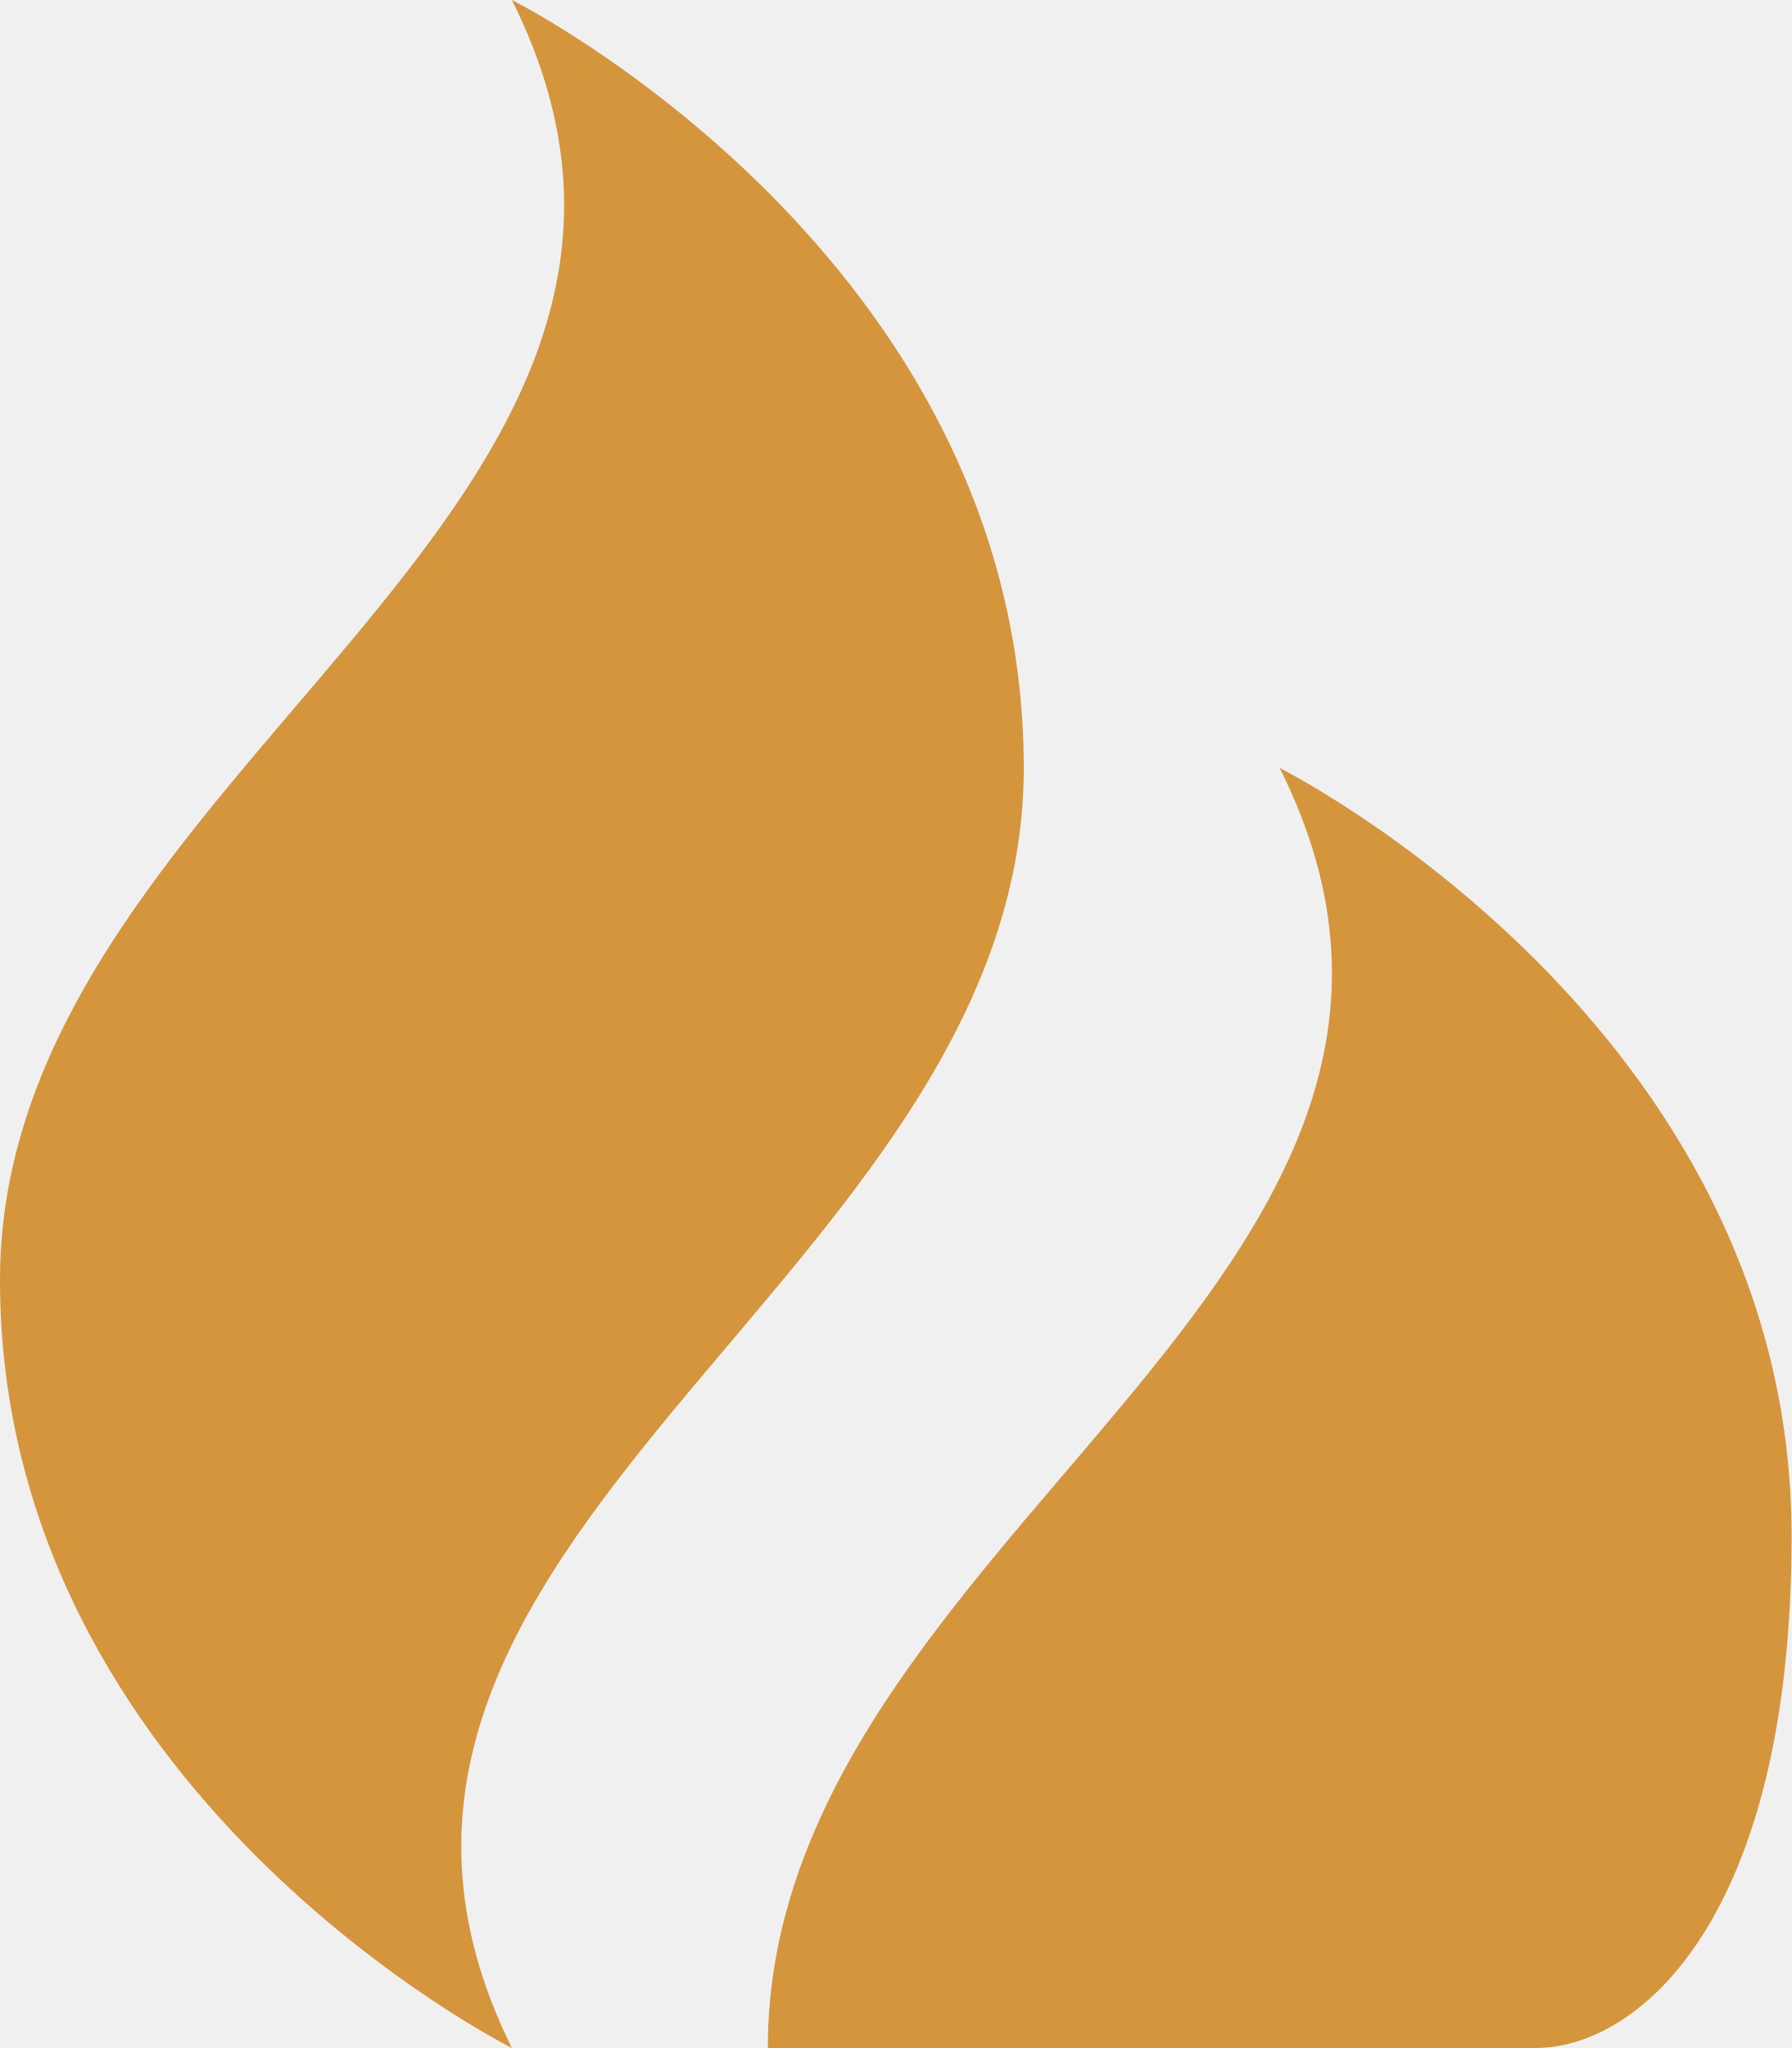
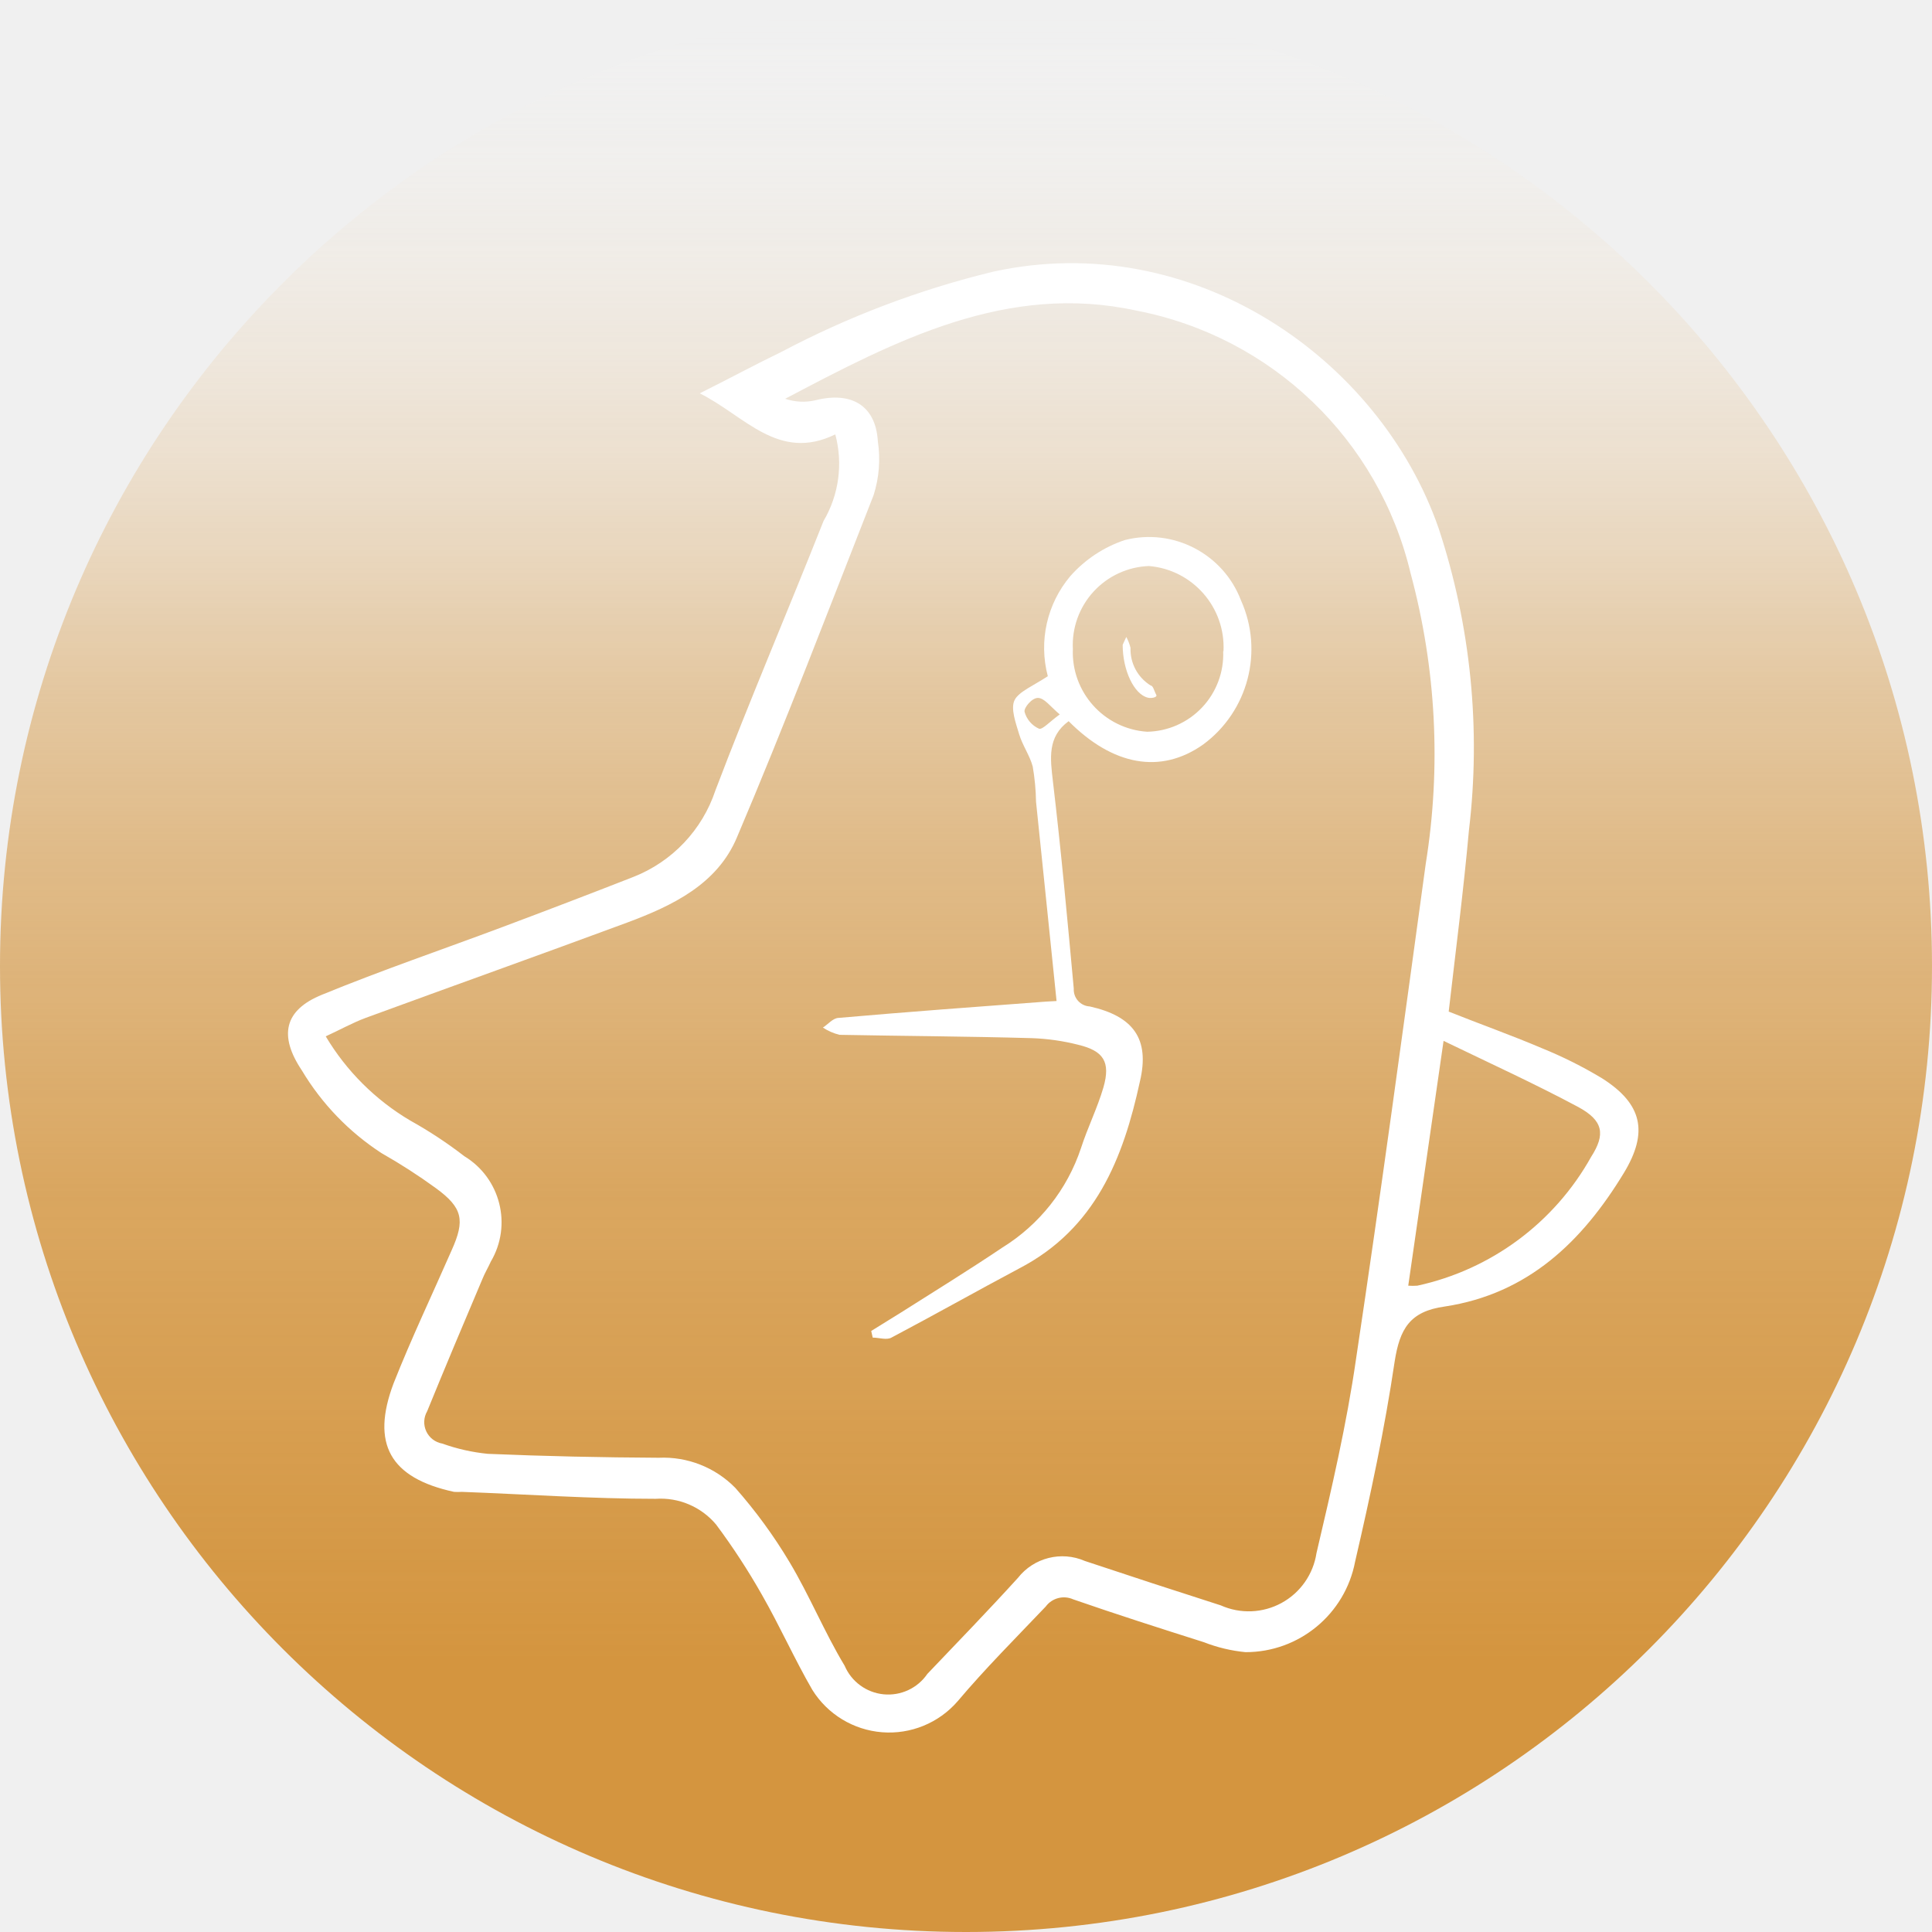
- <svg xmlns="http://www.w3.org/2000/svg" id="Layer_1" data-name="Layer 1" width="56" height="64" viewBox="0 0 56 64">
+ <svg xmlns="http://www.w3.org/2000/svg" id="Layer_1" data-name="Layer 1" viewBox="0 0 64 64">
  <defs>
-     <style>.cls-1{fill:#d4953d;}</style>
+     <style>.cls-1{fill:url(#linear-gradient);}.cls-2{fill:#fff;}</style>
+     <linearGradient id="linear-gradient" x1="32" y1="598" x2="32" y2="534" gradientTransform="translate(0 -534)" gradientUnits="userSpaceOnUse">
+       <stop offset="0.14" stop-color="#d4953f" />
+       <stop offset="0.38" stop-color="#d59742" stop-opacity="0.83" />
+       <stop offset="0.57" stop-color="#d69a48" stop-opacity="0.6" />
+       <stop offset="0.65" stop-color="#d69a48" stop-opacity="0.46" />
+       <stop offset="1" stop-color="#fff" stop-opacity="0" />
+     </linearGradient>
  </defs>
-   <path class="cls-1" d="M16,0C24,16,0,24,0,40S16,64,16,64C8.16,48.16,32,40,32,24S16,0,16,0ZM40,24c8,16-16,24-16,40H48c3.2,0,8-4,8-16C56,32,40,24,40,24Z" />
+   <circle class="cls-1" cx="32" cy="32" r="32" />
+   <path class="cls-2" d="M27.67,14.39c-1.89.92-3-.62-4.49-1.36,1-.5,1.83-.95,2.7-1.37A30.26,30.26,0,0,1,32.9,9c6.61-1.45,12.81,2.88,14.76,8.51a23.16,23.16,0,0,1,1,10c-.18,2-.44,4-.67,6,1,.4,2.07.78,3.08,1.21a14.21,14.21,0,0,1,2,1c1.34.85,1.54,1.79.72,3.14-1.38,2.27-3.17,4-5.93,4.42-1.16.16-1.49.74-1.66,1.82-.33,2.23-.8,4.43-1.31,6.63a3.69,3.69,0,0,1-3.63,3,5.14,5.14,0,0,1-1.38-.33c-1.45-.46-2.89-.92-4.33-1.42a.75.75,0,0,0-.91.24c-1,1.05-2,2.05-2.92,3.14a3,3,0,0,1-4.81-.38c-.58-1-1.08-2.12-1.67-3.15a22.16,22.16,0,0,0-1.52-2.33,2.4,2.4,0,0,0-2-.85c-2.14,0-4.28-.15-6.42-.23a2.06,2.06,0,0,1-.26,0c-2.12-.46-2.76-1.59-2-3.6.59-1.49,1.28-2.94,1.92-4.4.45-1,.37-1.41-.52-2.06a19,19,0,0,0-1.8-1.16A8.43,8.43,0,0,1,10,35.46c-.77-1.15-.59-2,.67-2.51,2-.82,4-1.5,6-2.25,1.44-.54,2.88-1.09,4.31-1.65a4.66,4.66,0,0,0,2.72-2.87c1.14-3,2.4-5.94,3.58-8.92A3.74,3.74,0,0,0,27.67,14.39ZM10.79,34.33a8,8,0,0,0,2.8,2.79,14.19,14.19,0,0,1,1.79,1.18,2.56,2.56,0,0,1,.88,3.49c-.09.2-.2.38-.28.58-.62,1.46-1.23,2.91-1.83,4.38a.72.72,0,0,0,.5,1.07,6.32,6.32,0,0,0,1.51.34c1.89.08,3.77.12,5.66.13a3.34,3.34,0,0,1,2.54,1,16.53,16.53,0,0,1,1.79,2.45c.67,1.12,1.16,2.33,1.83,3.44a1.57,1.57,0,0,0,2.74.27c1-1.05,2-2.08,3-3.18a1.87,1.87,0,0,1,2.22-.56q2.25.75,4.5,1.47a2.27,2.27,0,0,0,3.17-1.73c.5-2.13,1-4.27,1.31-6.43.82-5.46,1.56-10.94,2.31-16.41A22.91,22.91,0,0,0,46.73,19a11.59,11.59,0,0,0-9.08-8.71c-4.29-.94-8,1-11.64,2.92a1.83,1.83,0,0,0,1,.05c1.18-.3,2,.16,2.07,1.36a3.94,3.94,0,0,1-.14,1.78C27.46,20.17,26,24,24.42,27.72c-.65,1.57-2.14,2.28-3.64,2.84-2.89,1.07-5.78,2.1-8.67,3.16C11.68,33.88,11.27,34.11,10.79,34.33Zm35.86,8.26a2.11,2.11,0,0,0,.3,0,8.71,8.71,0,0,0,5.76-4.27c.48-.75.4-1.2-.43-1.65-1.44-.77-2.93-1.45-4.46-2.19Z" />
+   <path class="cls-2" d="M35,33.16c-.23-2.22-.45-4.41-.68-6.6a7.6,7.6,0,0,0-.11-1.17c-.1-.37-.34-.7-.45-1.07s-.29-.85-.15-1.13.65-.49,1.1-.79a3.68,3.68,0,0,1,.75-3.32,4.18,4.18,0,0,1,1.8-1.19,3.26,3.26,0,0,1,3.85,2,3.93,3.93,0,0,1-1.25,4.77c-1.41,1-3,.7-4.46-.77-.71.52-.61,1.23-.52,2,.27,2.28.48,4.57.69,6.86a.56.56,0,0,0,.53.59c1.43.32,2,1.06,1.66,2.49-.55,2.53-1.46,4.87-4,6.19-1.41.75-2.81,1.54-4.23,2.29-.16.09-.41,0-.62,0l-.05-.22,1-.62c1.12-.71,2.24-1.4,3.34-2.14a6.16,6.16,0,0,0,2.61-3.3c.22-.68.54-1.32.74-2,.25-.86,0-1.22-.83-1.42a7.24,7.24,0,0,0-1.54-.22c-2.12-.06-4.25-.07-6.37-.11a1.77,1.77,0,0,1-.55-.24c.17-.11.33-.31.51-.32,2.29-.2,4.58-.37,6.87-.54Zm5.53-11.59a2.7,2.7,0,0,0-2.47-2.82,2.62,2.62,0,0,0-2.52,2.75A2.64,2.64,0,0,0,38,24.24,2.57,2.57,0,0,0,40.52,21.57Zm-5.42,2.1c-.32-.27-.5-.53-.71-.55s-.49.33-.46.46a.86.86,0,0,0,.48.56C34.53,24.18,34.78,23.9,35.1,23.67Z" />
+   <path class="cls-2" d="M37.19,21.36l.12-.26a1.58,1.58,0,0,1,.14.36,1.41,1.41,0,0,0,.67,1.25c.08,0,.12.2.18.3s-.19.13-.28.1C37.57,23,37.19,22.21,37.19,21.36Z" />
</svg>
